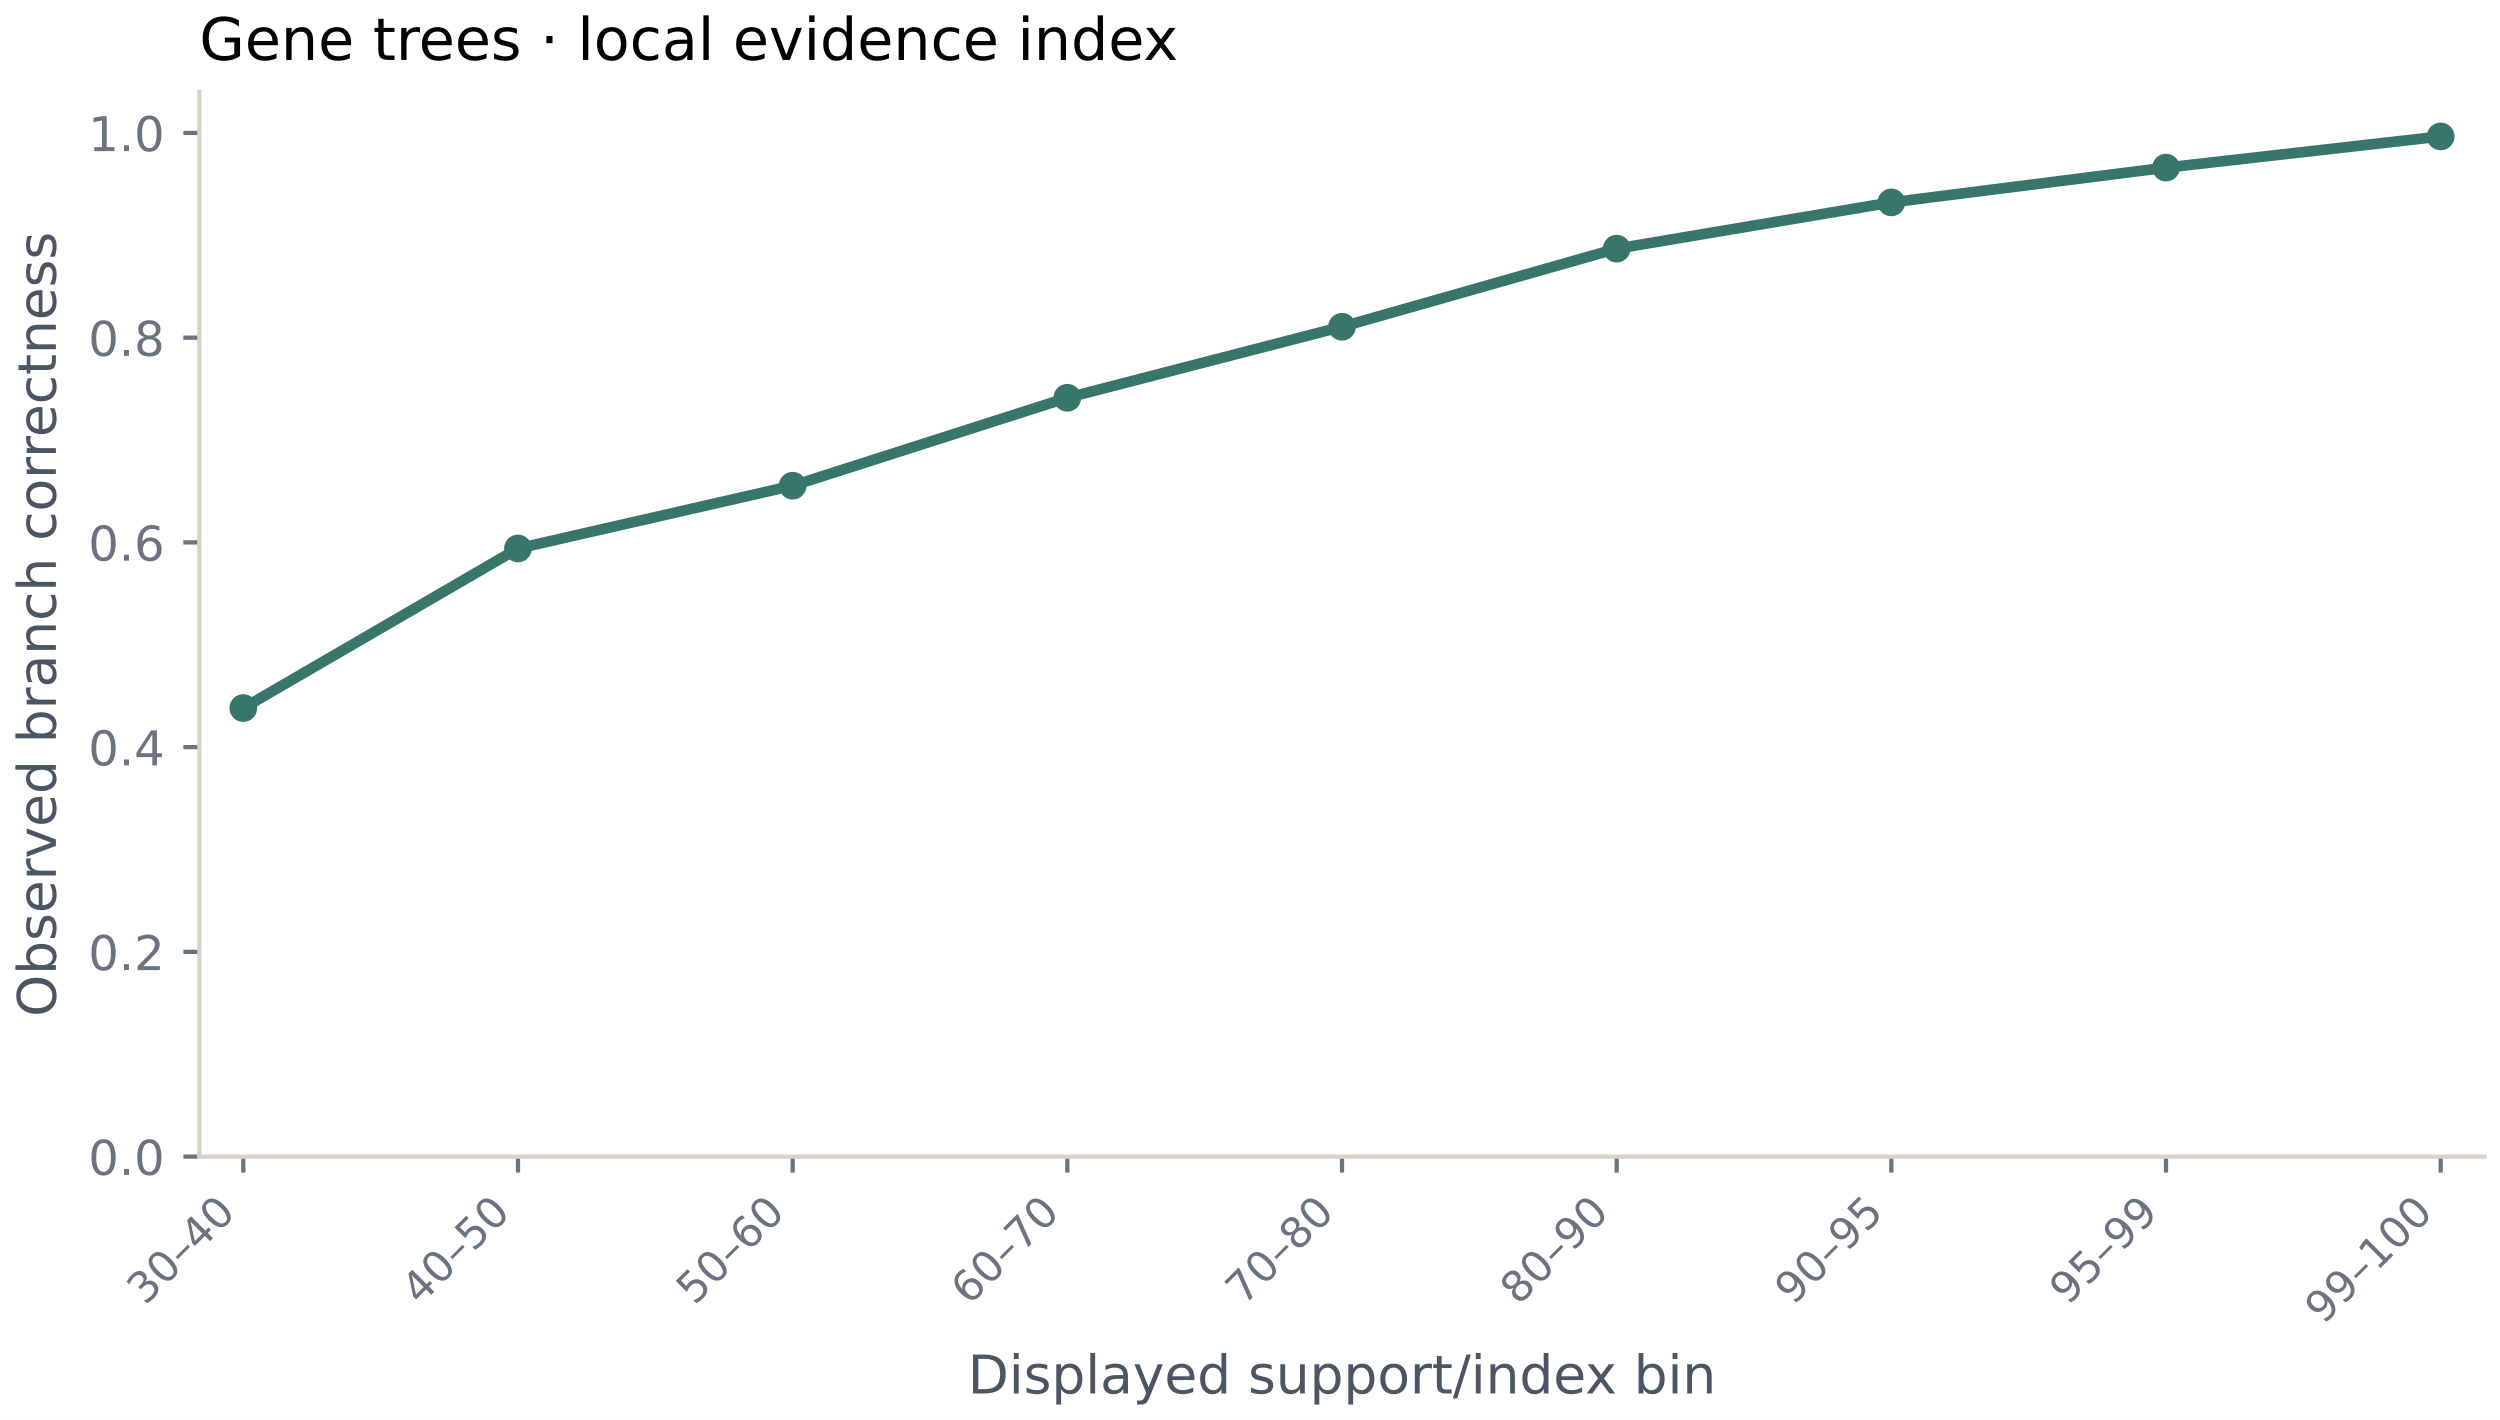
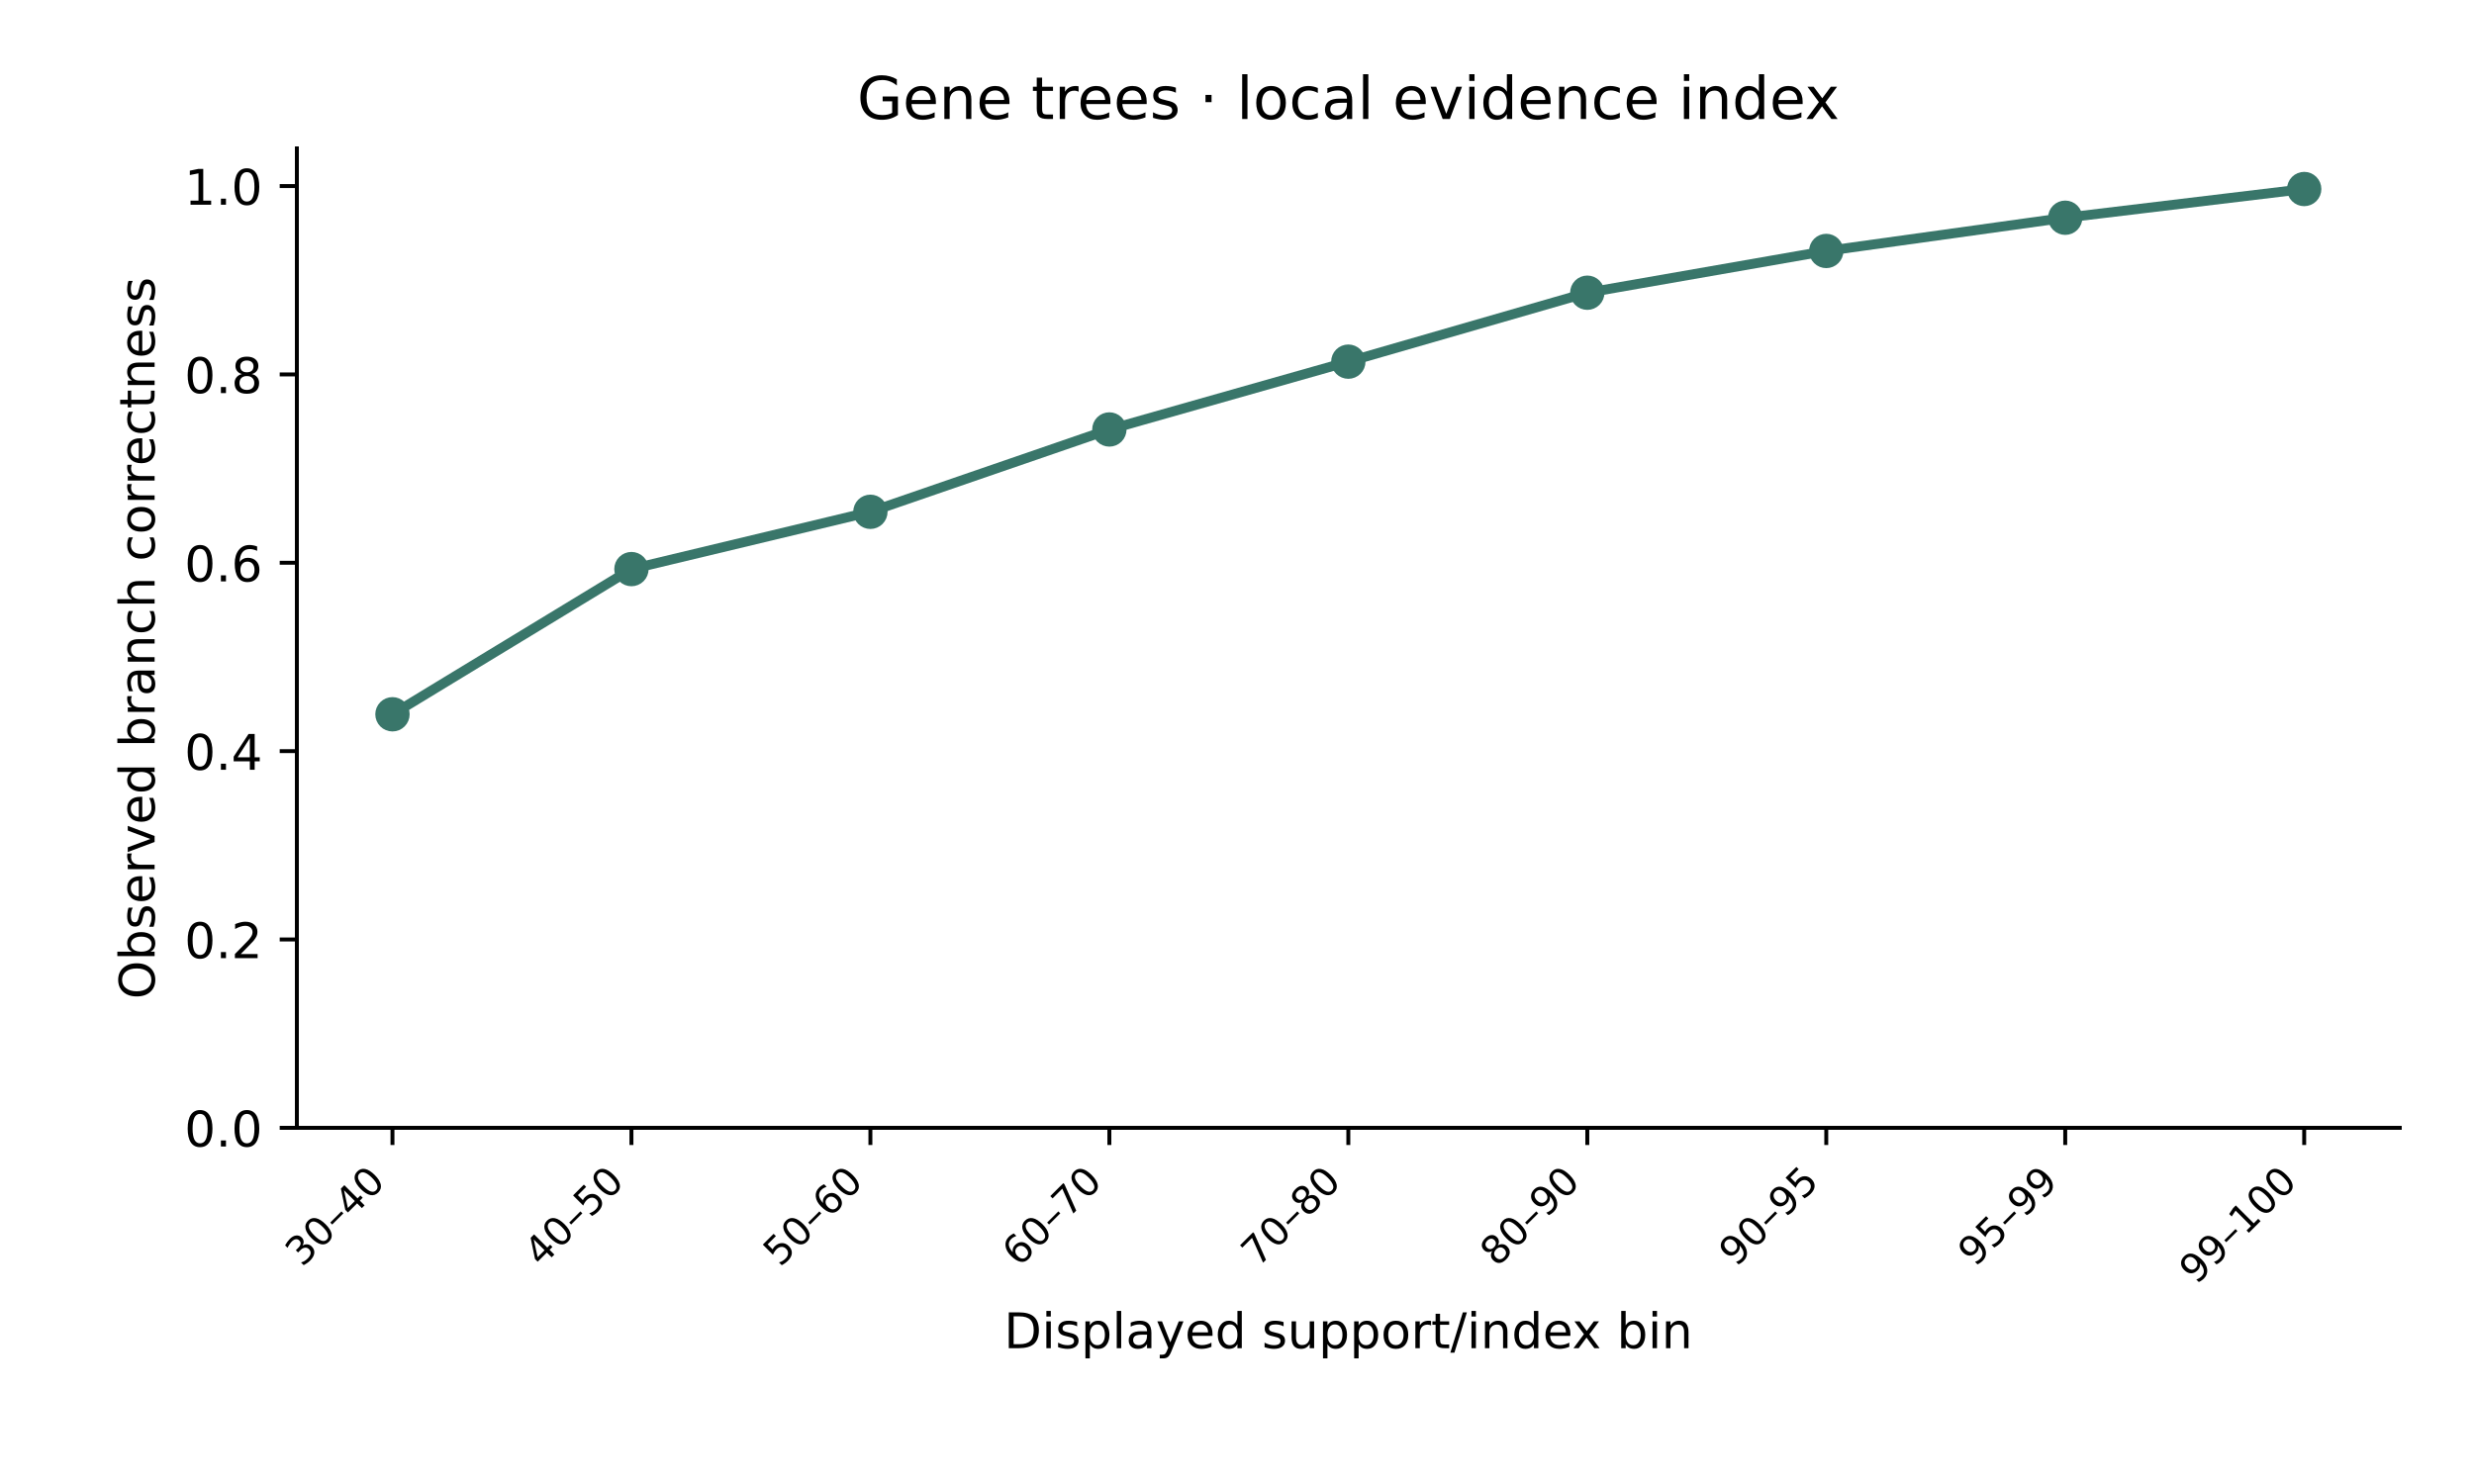
- <svg xmlns="http://www.w3.org/2000/svg" xmlns:xlink="http://www.w3.org/1999/xlink" width="468.651pt" height="266.179pt" viewBox="0 0 468.651 266.179" version="1.1">
+ <svg xmlns="http://www.w3.org/2000/svg" xmlns:xlink="http://www.w3.org/1999/xlink" width="504pt" height="302.4pt" viewBox="0 0 504 302.4" version="1.1">
  <defs>
    <style type="text/css">*{stroke-linejoin: round; stroke-linecap: butt}</style>
  </defs>
  <g id="figure_1">
    <g id="patch_1">
-       <path d="M 0 266.179  L 468.651 266.179  L 468.651 0  L 0 0  z " style="fill: #ffffff" />
+       <path d="M 0 302.4  L 504 302.4  L 504 0  L 0 0  z " style="fill: #ffffff" />
    </g>
    <g id="axes_1">
      <g id="patch_2">
-         <path d="M 37.371 216.822  L 465.771 216.822  L 465.771 17.238  L 37.371 17.238  z " style="fill: #ffffff" />
+         <path d="M 60.48 229.824  L 488.88 229.824  L 488.88 30.24  L 60.48 30.24  z " style="fill: #ffffff" />
      </g>
      <g id="matplotlib.axis_1">
        <g id="xtick_1">
          <g id="line2d_1">
            <defs>
-               <path id="mf1dc5aac4b" d="M 0 0  L 0 3  " style="stroke: #6b7280; stroke-width: 0.8" />
+               <path id="me7ec38abda" d="M 0 0  L 0 3.5  " style="stroke: #000000; stroke-width: 0.8" />
            </defs>
            <g>
-               <use xlink:href="#mf1dc5aac4b" x="45.609" y="216.822" style="fill: #6b7280; stroke: #6b7280; stroke-width: 0.8" />
+               <use xlink:href="#me7ec38abda" x="79.953" y="229.824" style="stroke: #000000; stroke-width: 0.8" />
            </g>
          </g>
          <g id="text_1">
-             <text style="font-size: 8px; font-family: 'DejaVu Sans'; fill: #6b7280" transform="translate(27.20783 244.8457) rotate(-45)">30–40</text>
+             <text style="font-size: 8px; font-family: 'DejaVu Sans'" transform="translate(61.55116 258.3474) rotate(-45)">30–40</text>
          </g>
        </g>
        <g id="xtick_2">
          <g id="line2d_2">
            <g>
-               <use xlink:href="#mf1dc5aac4b" x="97.1" y="216.822" style="fill: #6b7280; stroke: #6b7280; stroke-width: 0.8" />
+               <use xlink:href="#me7ec38abda" x="128.635" y="229.824" style="stroke: #000000; stroke-width: 0.8" />
            </g>
          </g>
          <g id="text_2">
-             <text style="font-size: 8px; font-family: 'DejaVu Sans'; fill: #6b7280" transform="translate(78.69821 244.8457) rotate(-45)">40–50</text>
+             <text style="font-size: 8px; font-family: 'DejaVu Sans'" transform="translate(110.233 258.3474) rotate(-45)">40–50</text>
          </g>
        </g>
        <g id="xtick_3">
          <g id="line2d_3">
            <g>
-               <use xlink:href="#mf1dc5aac4b" x="148.59" y="216.822" style="fill: #6b7280; stroke: #6b7280; stroke-width: 0.8" />
+               <use xlink:href="#me7ec38abda" x="177.316" y="229.824" style="stroke: #000000; stroke-width: 0.8" />
            </g>
          </g>
          <g id="text_3">
-             <text style="font-size: 8px; font-family: 'DejaVu Sans'; fill: #6b7280" transform="translate(130.1886 244.8457) rotate(-45)">50–60</text>
+             <text style="font-size: 8px; font-family: 'DejaVu Sans'" transform="translate(158.9148 258.3474) rotate(-45)">50–60</text>
          </g>
        </g>
        <g id="xtick_4">
          <g id="line2d_4">
            <g>
-               <use xlink:href="#mf1dc5aac4b" x="200.081" y="216.822" style="fill: #6b7280; stroke: #6b7280; stroke-width: 0.8" />
+               <use xlink:href="#me7ec38abda" x="225.998" y="229.824" style="stroke: #000000; stroke-width: 0.8" />
            </g>
          </g>
          <g id="text_4">
-             <text style="font-size: 8px; font-family: 'DejaVu Sans'; fill: #6b7280" transform="translate(181.679 244.8457) rotate(-45)">60–70</text>
+             <text style="font-size: 8px; font-family: 'DejaVu Sans'" transform="translate(207.5966 258.3474) rotate(-45)">60–70</text>
          </g>
        </g>
        <g id="xtick_5">
          <g id="line2d_5">
            <g>
-               <use xlink:href="#mf1dc5aac4b" x="251.571" y="216.822" style="fill: #6b7280; stroke: #6b7280; stroke-width: 0.8" />
+               <use xlink:href="#me7ec38abda" x="274.68" y="229.824" style="stroke: #000000; stroke-width: 0.8" />
            </g>
          </g>
          <g id="text_5">
-             <text style="font-size: 8px; font-family: 'DejaVu Sans'; fill: #6b7280" transform="translate(233.1694 244.8457) rotate(-45)">70–80</text>
+             <text style="font-size: 8px; font-family: 'DejaVu Sans'" transform="translate(256.2784 258.3474) rotate(-45)">70–80</text>
          </g>
        </g>
        <g id="xtick_6">
          <g id="line2d_6">
            <g>
-               <use xlink:href="#mf1dc5aac4b" x="303.061" y="216.822" style="fill: #6b7280; stroke: #6b7280; stroke-width: 0.8" />
+               <use xlink:href="#me7ec38abda" x="323.362" y="229.824" style="stroke: #000000; stroke-width: 0.8" />
            </g>
          </g>
          <g id="text_6">
-             <text style="font-size: 8px; font-family: 'DejaVu Sans'; fill: #6b7280" transform="translate(284.6598 244.8457) rotate(-45)">80–90</text>
+             <text style="font-size: 8px; font-family: 'DejaVu Sans'" transform="translate(304.9602 258.3474) rotate(-45)">80–90</text>
          </g>
        </g>
        <g id="xtick_7">
          <g id="line2d_7">
            <g>
-               <use xlink:href="#mf1dc5aac4b" x="354.552" y="216.822" style="fill: #6b7280; stroke: #6b7280; stroke-width: 0.8" />
+               <use xlink:href="#me7ec38abda" x="372.044" y="229.824" style="stroke: #000000; stroke-width: 0.8" />
            </g>
          </g>
          <g id="text_7">
-             <text style="font-size: 8px; font-family: 'DejaVu Sans'; fill: #6b7280" transform="translate(336.1501 244.8457) rotate(-45)">90–95</text>
+             <text style="font-size: 8px; font-family: 'DejaVu Sans'" transform="translate(353.6421 258.3474) rotate(-45)">90–95</text>
          </g>
        </g>
        <g id="xtick_8">
          <g id="line2d_8">
            <g>
-               <use xlink:href="#mf1dc5aac4b" x="406.042" y="216.822" style="fill: #6b7280; stroke: #6b7280; stroke-width: 0.8" />
+               <use xlink:href="#me7ec38abda" x="420.725" y="229.824" style="stroke: #000000; stroke-width: 0.8" />
            </g>
          </g>
          <g id="text_8">
-             <text style="font-size: 8px; font-family: 'DejaVu Sans'; fill: #6b7280" transform="translate(387.6405 244.8457) rotate(-45)">95–99</text>
+             <text style="font-size: 8px; font-family: 'DejaVu Sans'" transform="translate(402.3239 258.3474) rotate(-45)">95–99</text>
          </g>
        </g>
        <g id="xtick_9">
          <g id="line2d_9">
            <g>
-               <use xlink:href="#mf1dc5aac4b" x="457.532" y="216.822" style="fill: #6b7280; stroke: #6b7280; stroke-width: 0.8" />
+               <use xlink:href="#me7ec38abda" x="469.407" y="229.824" style="stroke: #000000; stroke-width: 0.8" />
            </g>
          </g>
          <g id="text_9">
-             <text style="font-size: 8px; font-family: 'DejaVu Sans'; fill: #6b7280" transform="translate(435.5317 248.4449) rotate(-45)">99–100</text>
+             <text style="font-size: 8px; font-family: 'DejaVu Sans'" transform="translate(447.4065 261.9466) rotate(-45)">99–100</text>
          </g>
        </g>
        <g id="text_10">
-           <text style="font-size: 10px; font-family: 'DejaVu Sans'; text-anchor: middle; fill: #4b5563" x="251.571" y="261.22" transform="rotate(-0 251.5709 261.2198)">Displayed support/index bin</text>
+           <text style="font-size: 10px; font-family: 'DejaVu Sans'; text-anchor: middle" x="274.68" y="274.722" transform="rotate(-0 274.68 274.7215)">Displayed support/index bin</text>
        </g>
      </g>
      <g id="matplotlib.axis_2">
        <g id="ytick_1">
          <g id="line2d_10">
            <defs>
-               <path id="m0c823e3146" d="M 0 0  L -3 0  " style="stroke: #6b7280; stroke-width: 0.8" />
+               <path id="m35494c7aff" d="M 0 0  L -3.5 0  " style="stroke: #000000; stroke-width: 0.8" />
            </defs>
            <g>
-               <use xlink:href="#m0c823e3146" x="37.371" y="216.822" style="fill: #6b7280; stroke: #6b7280; stroke-width: 0.8" />
+               <use xlink:href="#m35494c7aff" x="60.48" y="229.824" style="stroke: #000000; stroke-width: 0.8" />
            </g>
          </g>
          <g id="text_11">
-             <text style="font-size: 9px; font-family: 'DejaVu Sans'; text-anchor: end; fill: #6b7280" x="30.871" y="220.242" transform="rotate(-0 30.87094 220.2416)">0.0</text>
+             <text style="font-size: 10px; font-family: 'DejaVu Sans'; text-anchor: end" x="53.48" y="233.623" transform="rotate(-0 53.48 233.6232)">0.0</text>
          </g>
        </g>
        <g id="ytick_2">
          <g id="line2d_11">
            <g>
-               <use xlink:href="#m0c823e3146" x="37.371" y="178.441" style="fill: #6b7280; stroke: #6b7280; stroke-width: 0.8" />
+               <use xlink:href="#m35494c7aff" x="60.48" y="191.442" style="stroke: #000000; stroke-width: 0.8" />
            </g>
          </g>
          <g id="text_12">
-             <text style="font-size: 9px; font-family: 'DejaVu Sans'; text-anchor: end; fill: #6b7280" x="30.871" y="181.86" transform="rotate(-0 30.87094 181.86)">0.2</text>
+             <text style="font-size: 10px; font-family: 'DejaVu Sans'; text-anchor: end" x="53.48" y="195.242" transform="rotate(-0 53.48 195.2417)">0.2</text>
          </g>
        </g>
        <g id="ytick_3">
          <g id="line2d_12">
            <g>
-               <use xlink:href="#m0c823e3146" x="37.371" y="140.059" style="fill: #6b7280; stroke: #6b7280; stroke-width: 0.8" />
+               <use xlink:href="#m35494c7aff" x="60.48" y="153.061" style="stroke: #000000; stroke-width: 0.8" />
            </g>
          </g>
          <g id="text_13">
-             <text style="font-size: 9px; font-family: 'DejaVu Sans'; text-anchor: end; fill: #6b7280" x="30.871" y="143.479" transform="rotate(-0 30.87094 143.4785)">0.4</text>
+             <text style="font-size: 10px; font-family: 'DejaVu Sans'; text-anchor: end" x="53.48" y="156.86" transform="rotate(-0 53.48 156.8601)">0.4</text>
          </g>
        </g>
        <g id="ytick_4">
          <g id="line2d_13">
            <g>
-               <use xlink:href="#m0c823e3146" x="37.371" y="101.678" style="fill: #6b7280; stroke: #6b7280; stroke-width: 0.8" />
+               <use xlink:href="#m35494c7aff" x="60.48" y="114.679" style="stroke: #000000; stroke-width: 0.8" />
            </g>
          </g>
          <g id="text_14">
-             <text style="font-size: 9px; font-family: 'DejaVu Sans'; text-anchor: end; fill: #6b7280" x="30.871" y="105.097" transform="rotate(-0 30.87094 105.097)">0.6</text>
+             <text style="font-size: 10px; font-family: 'DejaVu Sans'; text-anchor: end" x="53.48" y="118.479" transform="rotate(-0 53.48 118.4786)">0.6</text>
          </g>
        </g>
        <g id="ytick_5">
          <g id="line2d_14">
            <g>
-               <use xlink:href="#m0c823e3146" x="37.371" y="63.296" style="fill: #6b7280; stroke: #6b7280; stroke-width: 0.8" />
+               <use xlink:href="#m35494c7aff" x="60.48" y="76.298" style="stroke: #000000; stroke-width: 0.8" />
            </g>
          </g>
          <g id="text_15">
-             <text style="font-size: 9px; font-family: 'DejaVu Sans'; text-anchor: end; fill: #6b7280" x="30.871" y="66.715" transform="rotate(-0 30.87094 66.71542)">0.8</text>
+             <text style="font-size: 10px; font-family: 'DejaVu Sans'; text-anchor: end" x="53.48" y="80.097" transform="rotate(-0 53.48 80.09707)">0.8</text>
          </g>
        </g>
        <g id="ytick_6">
          <g id="line2d_15">
            <g>
-               <use xlink:href="#m0c823e3146" x="37.371" y="24.915" style="fill: #6b7280; stroke: #6b7280; stroke-width: 0.8" />
+               <use xlink:href="#m35494c7aff" x="60.48" y="37.916" style="stroke: #000000; stroke-width: 0.8" />
            </g>
          </g>
          <g id="text_16">
-             <text style="font-size: 9px; font-family: 'DejaVu Sans'; text-anchor: end; fill: #6b7280" x="30.871" y="28.334" transform="rotate(-0 30.87094 28.33389)">1.0</text>
+             <text style="font-size: 10px; font-family: 'DejaVu Sans'; text-anchor: end" x="53.48" y="41.716" transform="rotate(-0 53.48 41.71553)">1.0</text>
          </g>
        </g>
        <g id="text_17">
-           <text style="font-size: 10px; font-family: 'DejaVu Sans'; text-anchor: middle; fill: #4b5563" x="10.478" y="117.03" transform="rotate(-90 10.47844 117.0303)">Observed branch correctness</text>
+           <text style="font-size: 10px; font-family: 'DejaVu Sans'; text-anchor: middle" x="31.497" y="130.032" transform="rotate(-90 31.49719 130.032)">Observed branch correctness</text>
        </g>
      </g>
      <g id="line2d_16">
-         <path d="M 45.609 132.733  L 97.1 102.814  L 148.59 91.05  L 200.081 74.563  L 251.571 61.252  L 303.061 46.61  L 354.552 37.939  L 406.042 31.419  L 457.532 25.575  " clip-path="url(#pa6b0722325)" style="fill: none; stroke: #39766a; stroke-width: 2; stroke-linecap: square" />
+         <path d="M 79.953 145.551  L 128.635 115.965  L 177.316 104.292  L 225.998 87.514  L 274.68 73.696  L 323.362 59.648  L 372.044 51.139  L 420.725 44.368  L 469.407 38.517  " clip-path="url(#pea1bf8fa17)" style="fill: none; stroke: #39766a; stroke-width: 2; stroke-linecap: square" />
        <defs>
-           <path id="me6101f3f55" d="M 0 2.1  C 0.557 2.1 1.091 1.879 1.485 1.485  C 1.879 1.091 2.1 0.557 2.1 0  C 2.1 -0.557 1.879 -1.091 1.485 -1.485  C 1.091 -1.879 0.557 -2.1 0 -2.1  C -0.557 -2.1 -1.091 -1.879 -1.485 -1.485  C -1.879 -1.091 -2.1 -0.557 -2.1 0  C -2.1 0.557 -1.879 1.091 -1.485 1.485  C -1.091 1.879 -0.557 2.1 0 2.1  z " style="stroke: #39766a" />
+           <path id="mbba0774953" d="M 0 3  C 0.796 3 1.559 2.684 2.121 2.121  C 2.684 1.559 3 0.796 3 0  C 3 -0.796 2.684 -1.559 2.121 -2.121  C 1.559 -2.684 0.796 -3 0 -3  C -0.796 -3 -1.559 -2.684 -2.121 -2.121  C -2.684 -1.559 -3 -0.796 -3 0  C -3 0.796 -2.684 1.559 -2.121 2.121  C -1.559 2.684 -0.796 3 0 3  z " style="stroke: #39766a" />
        </defs>
-         <g clip-path="url(#pa6b0722325)">
-           <use xlink:href="#me6101f3f55" x="45.609" y="132.733" style="fill: #39766a; stroke: #39766a" />
-           <use xlink:href="#me6101f3f55" x="97.1" y="102.814" style="fill: #39766a; stroke: #39766a" />
-           <use xlink:href="#me6101f3f55" x="148.59" y="91.05" style="fill: #39766a; stroke: #39766a" />
-           <use xlink:href="#me6101f3f55" x="200.081" y="74.563" style="fill: #39766a; stroke: #39766a" />
-           <use xlink:href="#me6101f3f55" x="251.571" y="61.252" style="fill: #39766a; stroke: #39766a" />
-           <use xlink:href="#me6101f3f55" x="303.061" y="46.61" style="fill: #39766a; stroke: #39766a" />
-           <use xlink:href="#me6101f3f55" x="354.552" y="37.939" style="fill: #39766a; stroke: #39766a" />
-           <use xlink:href="#me6101f3f55" x="406.042" y="31.419" style="fill: #39766a; stroke: #39766a" />
-           <use xlink:href="#me6101f3f55" x="457.532" y="25.575" style="fill: #39766a; stroke: #39766a" />
+         <g clip-path="url(#pea1bf8fa17)">
+           <use xlink:href="#mbba0774953" x="79.953" y="145.551" style="fill: #39766a; stroke: #39766a" />
+           <use xlink:href="#mbba0774953" x="128.635" y="115.965" style="fill: #39766a; stroke: #39766a" />
+           <use xlink:href="#mbba0774953" x="177.316" y="104.292" style="fill: #39766a; stroke: #39766a" />
+           <use xlink:href="#mbba0774953" x="225.998" y="87.514" style="fill: #39766a; stroke: #39766a" />
+           <use xlink:href="#mbba0774953" x="274.68" y="73.696" style="fill: #39766a; stroke: #39766a" />
+           <use xlink:href="#mbba0774953" x="323.362" y="59.648" style="fill: #39766a; stroke: #39766a" />
+           <use xlink:href="#mbba0774953" x="372.044" y="51.139" style="fill: #39766a; stroke: #39766a" />
+           <use xlink:href="#mbba0774953" x="420.725" y="44.368" style="fill: #39766a; stroke: #39766a" />
+           <use xlink:href="#mbba0774953" x="469.407" y="38.517" style="fill: #39766a; stroke: #39766a" />
        </g>
      </g>
      <g id="patch_3">
-         <path d="M 37.371 216.822  L 37.371 17.238  " style="fill: none; stroke: #d8d1c7; stroke-width: 0.8; stroke-linejoin: miter; stroke-linecap: square" />
+         <path d="M 60.48 229.824  L 60.48 30.24  " style="fill: none; stroke: #000000; stroke-width: 0.8; stroke-linejoin: miter; stroke-linecap: square" />
      </g>
      <g id="patch_4">
-         <path d="M 37.371 216.822  L 465.771 216.822  " style="fill: none; stroke: #d8d1c7; stroke-width: 0.8; stroke-linejoin: miter; stroke-linecap: square" />
+         <path d="M 60.48 229.824  L 488.88 229.824  " style="fill: none; stroke: #000000; stroke-width: 0.8; stroke-linejoin: miter; stroke-linecap: square" />
      </g>
      <g id="text_18">
-         <text style="font-size: 11px; font-family: 'DejaVu Sans'; text-anchor: start" x="37.371" y="11.238" transform="rotate(-0 37.37094 11.23828)">Gene trees · local evidence index</text>
+         <text style="font-size: 12px; font-family: 'DejaVu Sans'; text-anchor: middle" x="274.68" y="24.24" transform="rotate(-0 274.68 24.24)">Gene trees · local evidence index</text>
      </g>
    </g>
  </g>
  <defs>
-     <clipPath id="pa6b0722325">
-       <rect x="37.371" y="17.238" width="428.4" height="199.584" />
+     <clipPath id="pea1bf8fa17">
+       <rect x="60.48" y="30.24" width="428.4" height="199.584" />
    </clipPath>
  </defs>
</svg>
